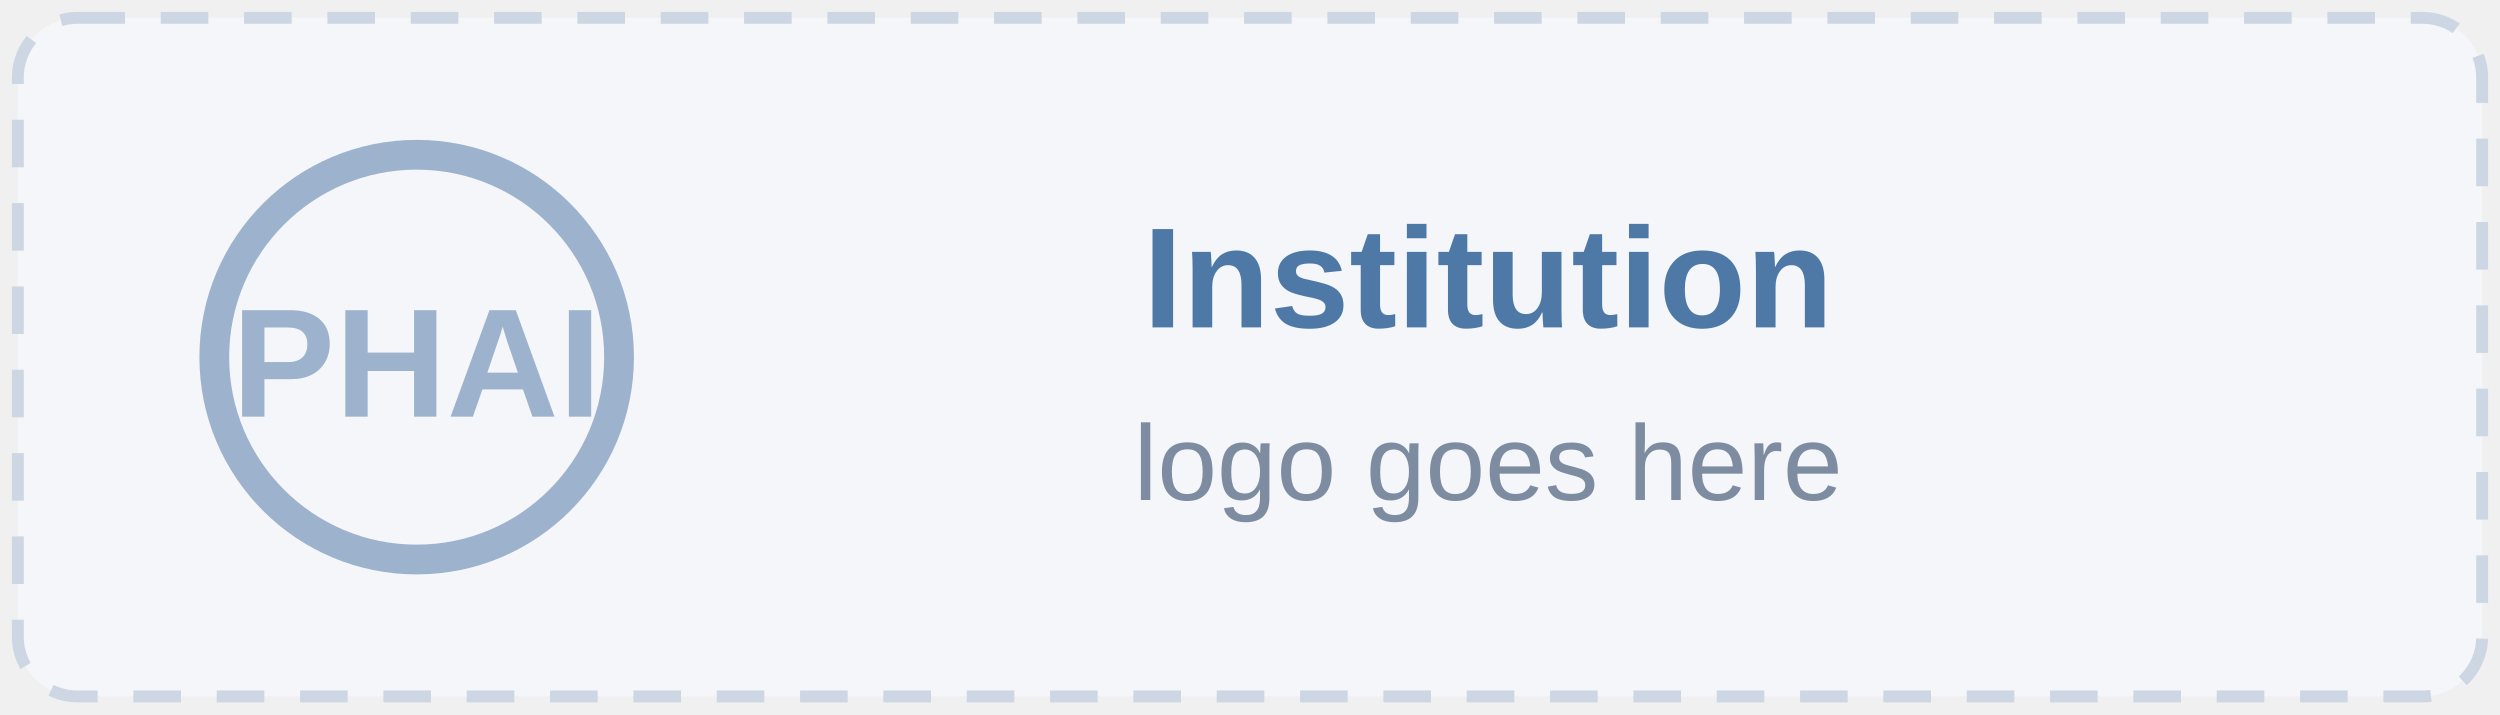
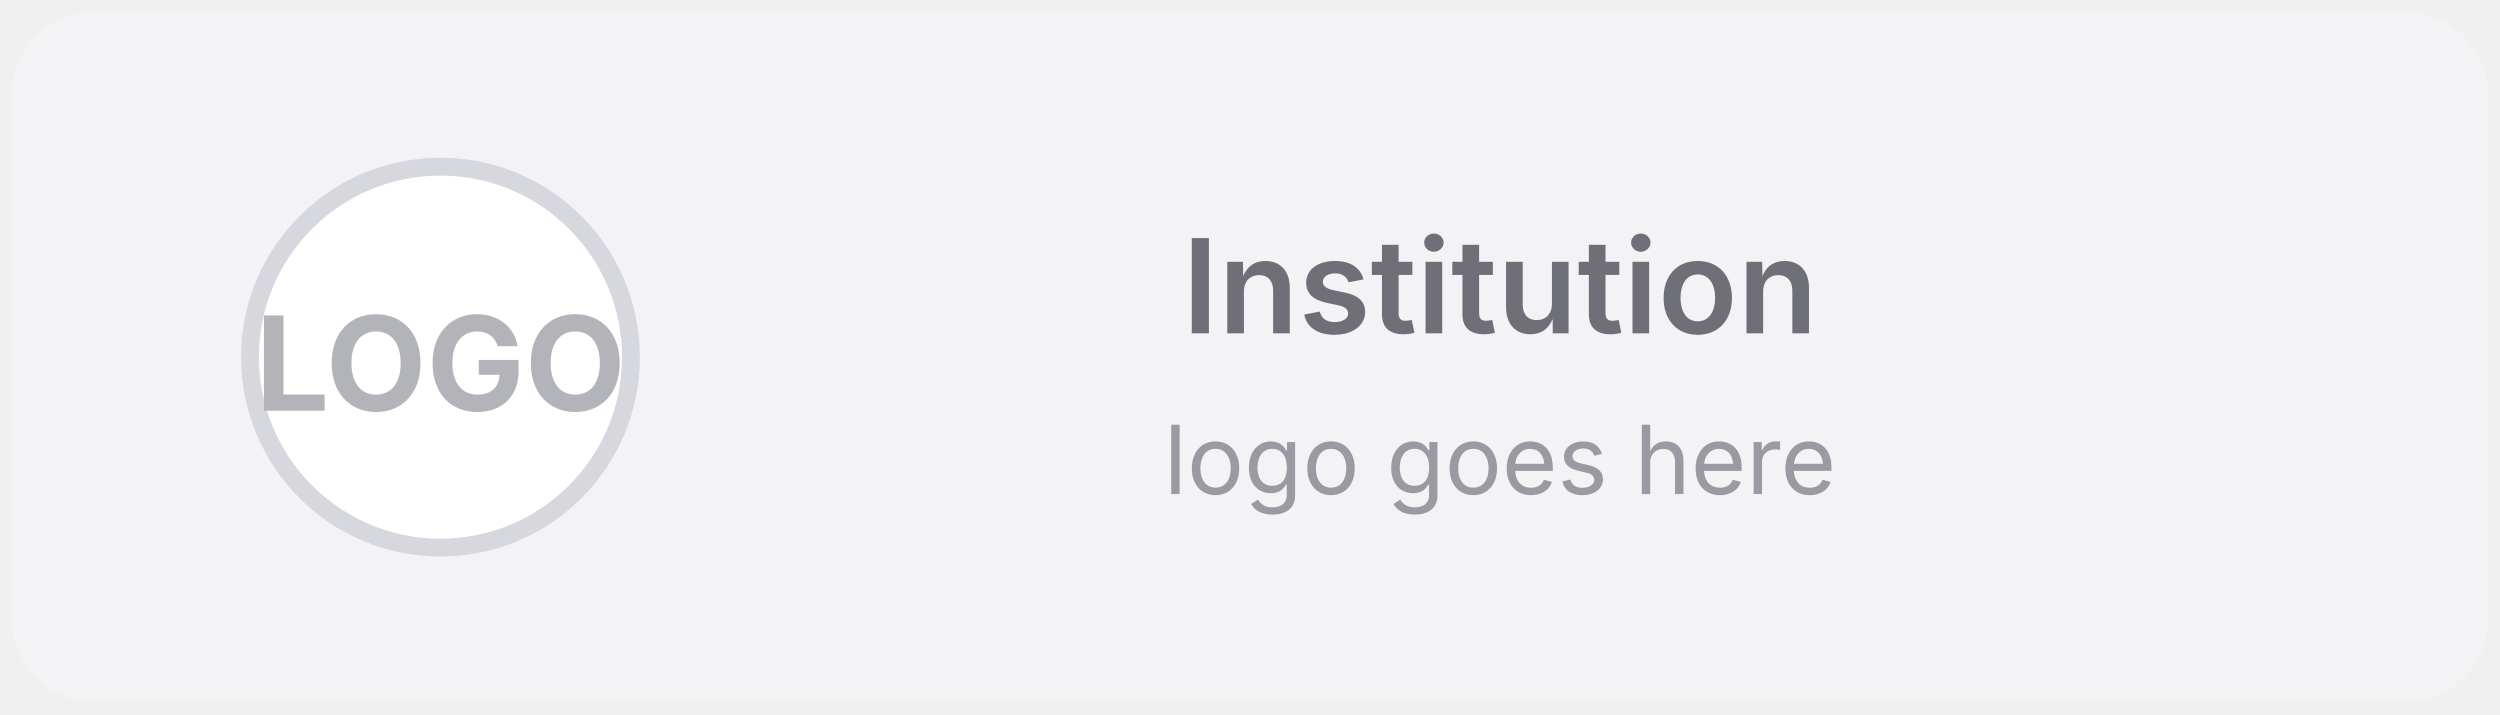
<svg xmlns="http://www.w3.org/2000/svg" width="420" height="120" viewBox="0 0 420 120" role="img" aria-label="Institution logo placeholder">
-   <rect x="3" y="3" width="414" height="114" rx="10" fill="#f4f6f9" stroke="#cdd7e3" stroke-width="2" stroke-dasharray="8 6" />
-   <circle cx="70" cy="60" r="34" fill="none" stroke="#9db2cc" stroke-width="5" />
-   <text x="70" y="70" fill="#9db2cc" font-family="'Source Sans Pro', Arial, sans-serif" font-size="26" font-weight="700" text-anchor="middle">PHAI</text>
-   <text x="250" y="55" fill="#4e79a7" font-family="'Source Sans Pro', Arial, sans-serif" font-size="24" font-weight="700" text-anchor="middle">Institution</text>
-   <text x="250" y="84" fill="#7d8ca0" font-family="'Source Sans Pro', Arial, sans-serif" font-size="18" text-anchor="middle">logo goes here</text>
+   <rect x="2" y="2" width="416" height="116" rx="14" fill="#f3f3f6" />
+   <circle cx="74" cy="60" r="32" fill="#ffffff" stroke="#d7d7de" stroke-width="3" />
+   <text x="74" y="69" fill="#b3b3ba" font-family="'Inter', Arial, sans-serif" font-size="22" font-weight="700" text-anchor="middle">LOGO</text>
+   <text x="252" y="56" fill="#6f6f78" font-family="'Inter', Arial, sans-serif" font-size="22" font-weight="600" text-anchor="middle">Institution</text>
+   <text x="252" y="83" fill="#9a9aa2" font-family="'Inter', Arial, sans-serif" font-size="16" text-anchor="middle">logo goes here</text>
</svg>
